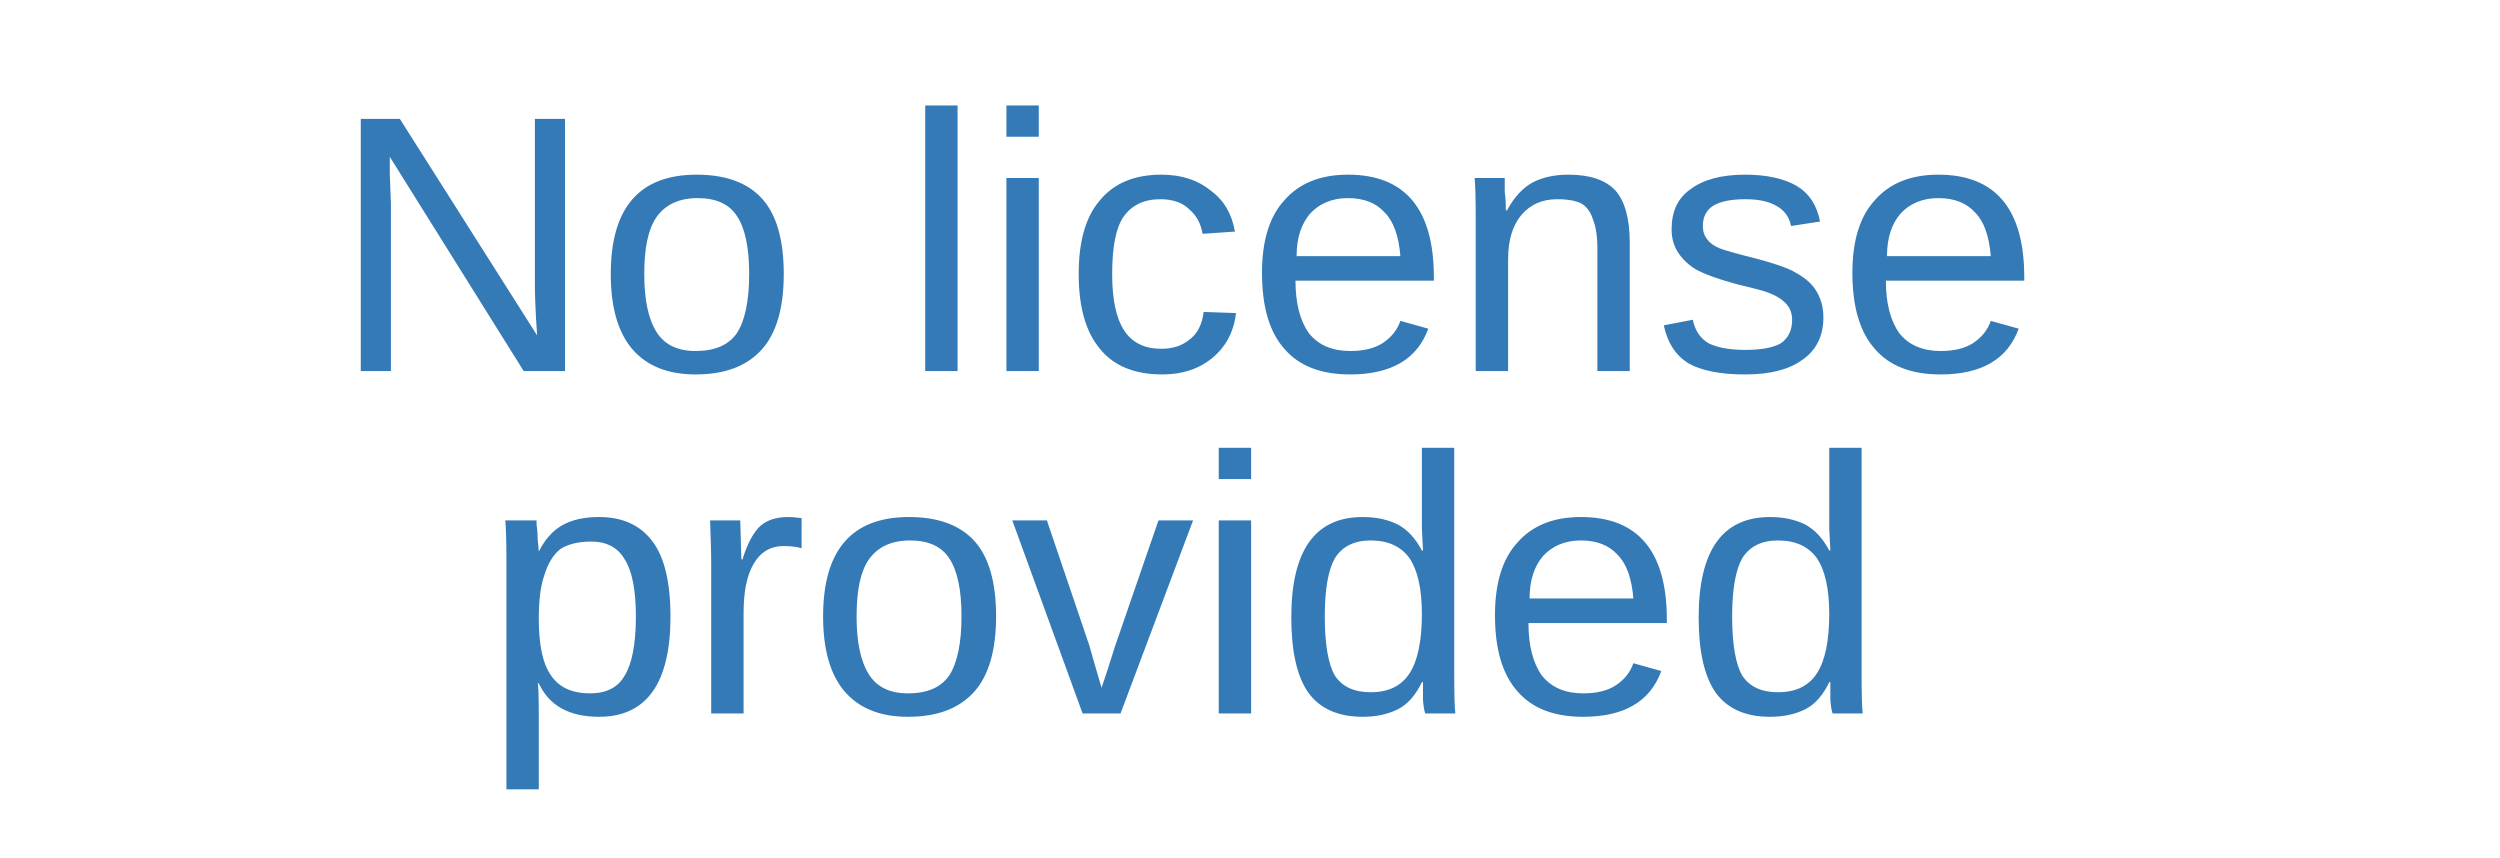
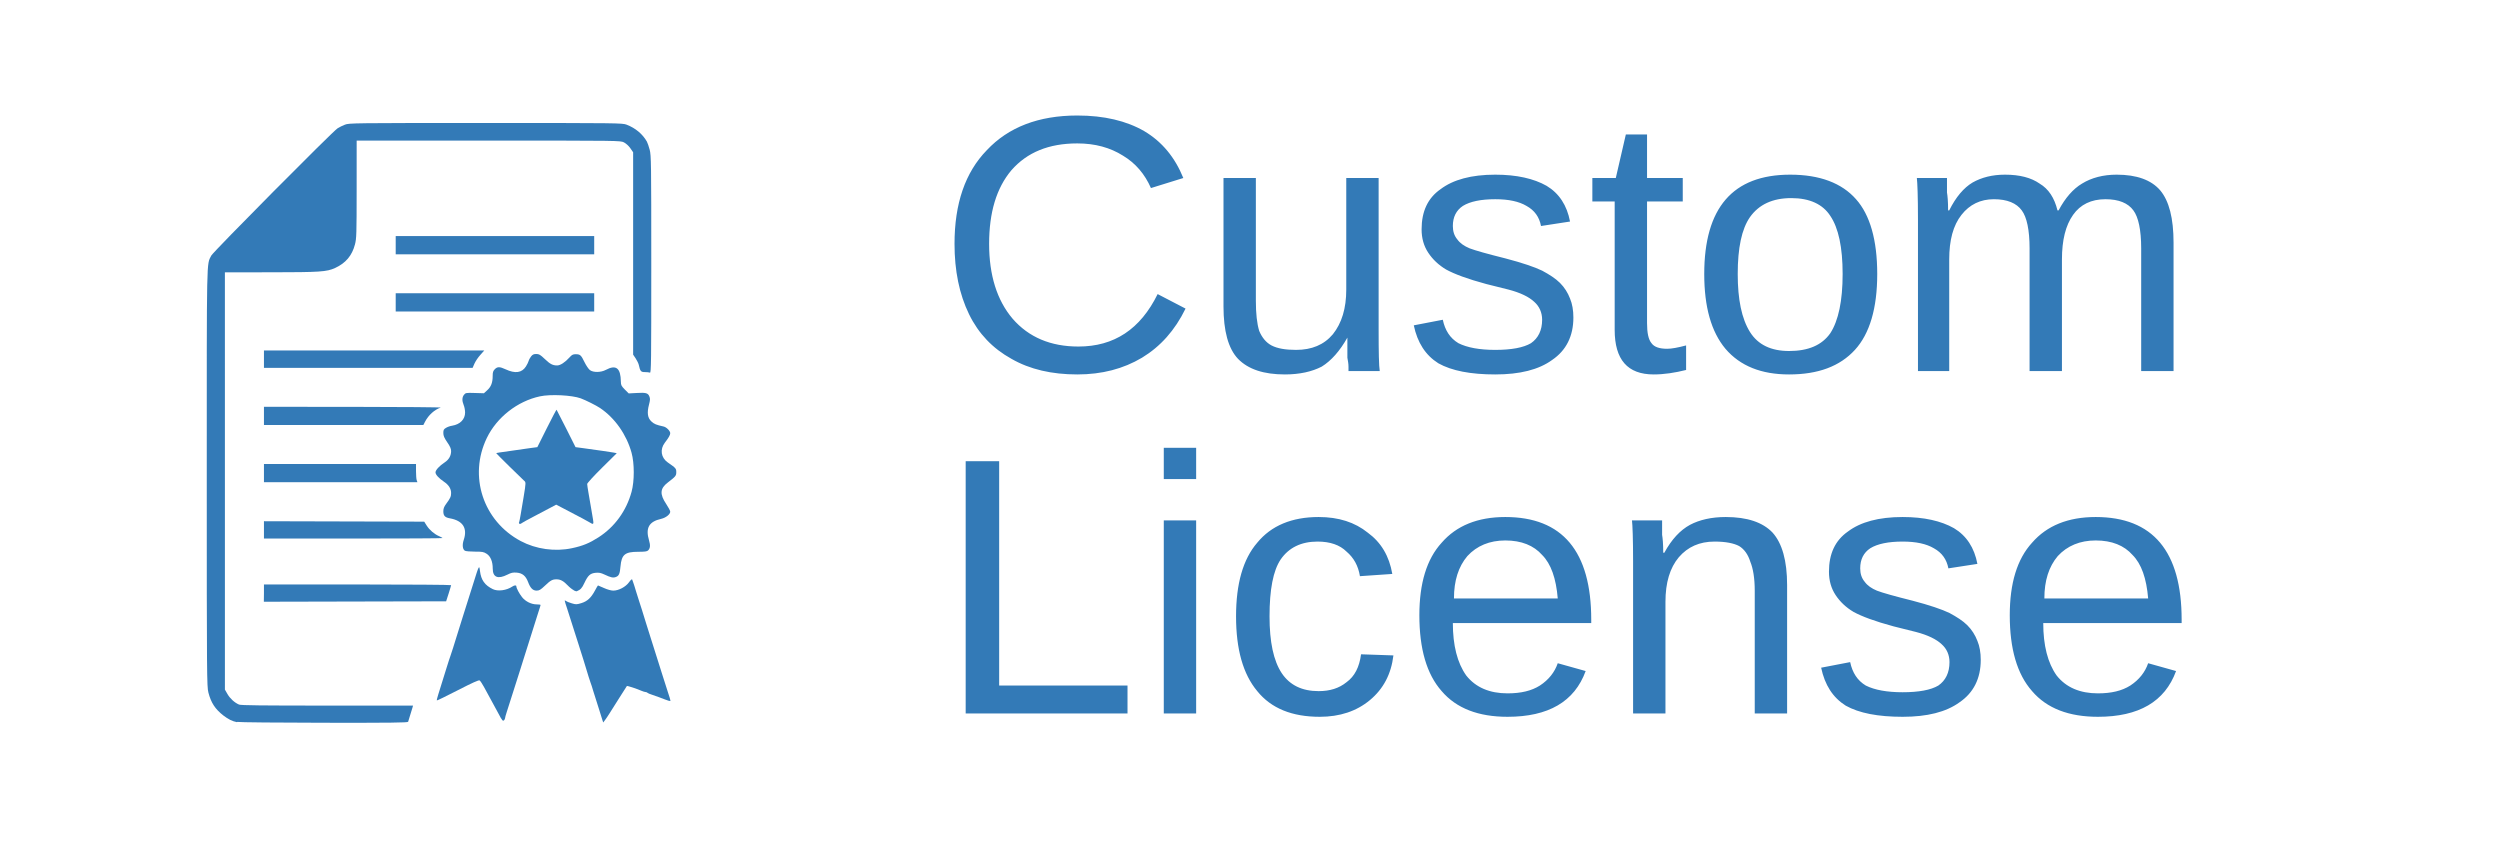
<svg xmlns="http://www.w3.org/2000/svg" width="35mm" height="12mm" viewBox="0 0 35 12" version="1.1" id="svg8">
  <defs id="defs2" />
  <g id="layer1" transform="translate(0,-285)">
    <text xml:space="preserve" style="font-style:normal;font-variant:normal;font-weight:normal;font-stretch:normal;font-size:3.528px;line-height:1.25;font-family:Arial;-inkscape-font-specification:Arial;letter-spacing:0px;word-spacing:0px;fill:#000000;fill-opacity:1;stroke:none;stroke-width:0.265" x="49.704" y="31.661" id="text4498">
      <tspan id="tspan4496" x="49.704" y="34.838" style="font-style:normal;font-variant:normal;font-weight:normal;font-stretch:normal;font-family:Arial;-inkscape-font-specification:Arial;stroke-width:0.265" />
    </text>
-     <text xml:space="preserve" style="font-style:normal;font-variant:normal;font-weight:normal;font-stretch:normal;font-size:5.127px;line-height:1.25;font-family:'Showcard Gothic';-inkscape-font-specification:'Showcard Gothic';letter-spacing:0px;word-spacing:0px;fill:#337ab7;fill-opacity:1;stroke:none;stroke-width:0.385" x="4.629" y="290.195" id="text4502">
-       <tspan x="4.629" y="290.195" style="font-style:normal;font-variant:normal;font-weight:normal;font-stretch:normal;font-family:Arial;-inkscape-font-specification:Arial;fill:#337ab7;fill-opacity:1;stroke-width:0.385" id="tspan5242">No license</tspan>
+     <text xml:space="preserve" style="font-style:normal;font-variant:normal;font-weight:normal;font-stretch:normal;font-size:5.127px;line-height:1.25;font-family:'Showcard Gothic';-inkscape-font-specification:'Showcard Gothic';letter-spacing:0px;word-spacing:0px;fill:#337ab7;fill-opacity:1;stroke:none;stroke-width:0.385" x="13.096" y="290.195" id="text4502">
+       <tspan x="13.096" y="290.195" style="font-style:normal;font-variant:normal;font-weight:normal;font-stretch:normal;font-family:Arial;-inkscape-font-specification:Arial;fill:#337ab7;fill-opacity:1;stroke-width:0.385" id="tspan5242">Custom</tspan>
    </text>
-     <text id="text5315" y="294.989" x="6.746" style="font-style:normal;font-variant:normal;font-weight:normal;font-stretch:normal;font-size:5.127px;line-height:1.25;font-family:'Showcard Gothic';-inkscape-font-specification:'Showcard Gothic';letter-spacing:0px;word-spacing:0px;fill:#337ab7;fill-opacity:1;stroke:none;stroke-width:0.385" xml:space="preserve">
-       <tspan id="tspan5313" style="font-style:normal;font-variant:normal;font-weight:normal;font-stretch:normal;font-family:Arial;-inkscape-font-specification:Arial;fill:#337ab7;fill-opacity:1;stroke-width:0.385" y="294.989" x="6.746">provided</tspan>
+     <g id="g4512" transform="matrix(0.7559708,0,0,0.7559708,1.306428,70.96861)">
+       <path id="path5257" d="m 8.898,294.051 c -0.026,-0.011 -0.077,-0.051 -0.112,-0.088 -0.08,-0.083 -0.134,-0.113 -0.209,-0.113 -0.076,0 -0.11,0.019 -0.219,0.123 -0.075,0.071 -0.101,0.086 -0.149,0.086 -0.069,0 -0.115,-0.046 -0.157,-0.158 -0.043,-0.114 -0.105,-0.166 -0.21,-0.175 -0.071,-0.006 -0.101,6.9e-4 -0.173,0.037 -0.176,0.089 -0.272,0.05 -0.272,-0.112 0,-0.131 -0.041,-0.229 -0.114,-0.275 -0.055,-0.035 -0.08,-0.039 -0.216,-0.039 -0.085,0 -0.168,-0.007 -0.184,-0.016 -0.044,-0.024 -0.054,-0.108 -0.024,-0.198 0.075,-0.22 -0.015,-0.36 -0.257,-0.403 -0.09,-0.016 -0.12,-0.048 -0.12,-0.129 0,-0.051 0.013,-0.085 0.052,-0.138 0.079,-0.107 0.092,-0.137 0.092,-0.202 -7.83e-5,-0.079 -0.044,-0.149 -0.13,-0.207 -0.1,-0.068 -0.159,-0.133 -0.159,-0.175 0,-0.042 0.074,-0.122 0.172,-0.186 0.076,-0.05 0.117,-0.123 0.117,-0.207 0,-0.045 -0.018,-0.087 -0.072,-0.165 -0.056,-0.082 -0.072,-0.12 -0.072,-0.171 0,-0.056 0.007,-0.07 0.049,-0.095 0.027,-0.017 0.078,-0.035 0.114,-0.04 0.148,-0.024 0.241,-0.119 0.24,-0.246 -3.852e-4,-0.042 -0.012,-0.104 -0.026,-0.136 -0.033,-0.08 -0.031,-0.145 0.006,-0.191 0.029,-0.036 0.039,-0.038 0.2,-0.033 l 0.169,0.005 0.062,-0.057 c 0.071,-0.064 0.1,-0.141 0.1,-0.265 0,-0.067 0.008,-0.091 0.039,-0.123 0.05,-0.05 0.091,-0.049 0.201,0.002 0.177,0.083 0.301,0.065 0.376,-0.054 0.022,-0.035 0.045,-0.081 0.05,-0.102 0.005,-0.021 0.026,-0.059 0.045,-0.083 0.028,-0.035 0.049,-0.045 0.096,-0.045 0.052,0 0.074,0.013 0.155,0.09 0.101,0.097 0.149,0.122 0.232,0.122 0.059,0 0.147,-0.058 0.23,-0.15 0.043,-0.048 0.064,-0.058 0.112,-0.058 0.084,3.5e-4 0.101,0.015 0.164,0.146 0.031,0.064 0.077,0.131 0.102,0.149 0.063,0.046 0.203,0.044 0.294,-0.005 0.19,-0.102 0.275,-0.034 0.278,0.221 6.42e-4,0.061 0.01,0.079 0.073,0.143 l 0.072,0.072 0.148,-0.008 c 0.172,-0.01 0.209,1.8e-4 0.235,0.065 0.016,0.039 0.015,0.066 -0.007,0.15 -0.04,0.153 -0.026,0.248 0.045,0.313 0.052,0.048 0.087,0.062 0.225,0.093 0.054,0.012 0.123,0.082 0.123,0.124 0,0.033 -0.029,0.084 -0.1,0.176 -0.094,0.123 -0.072,0.277 0.054,0.365 0.15,0.104 0.158,0.113 0.158,0.179 0,0.068 -0.011,0.081 -0.157,0.193 -0.145,0.111 -0.152,0.215 -0.029,0.399 0.041,0.061 0.074,0.124 0.074,0.141 0,0.049 -0.081,0.113 -0.168,0.133 -0.227,0.051 -0.293,0.169 -0.224,0.401 0.027,0.091 0.022,0.144 -0.018,0.184 -0.02,0.019 -0.061,0.025 -0.186,0.025 -0.243,0 -0.305,0.052 -0.325,0.27 -0.012,0.138 -0.028,0.175 -0.086,0.197 -0.05,0.019 -0.093,0.01 -0.209,-0.045 -0.068,-0.032 -0.103,-0.039 -0.166,-0.033 -0.1,0.01 -0.141,0.047 -0.208,0.189 -0.045,0.097 -0.071,0.124 -0.143,0.154 -0.004,0.002 -0.03,-0.006 -0.056,-0.018 z m -0.032,-0.778 c 0.198,-0.042 0.322,-0.093 0.49,-0.201 0.299,-0.192 0.516,-0.49 0.612,-0.843 0.054,-0.196 0.054,-0.527 1.29e-4,-0.722 -0.093,-0.338 -0.308,-0.644 -0.584,-0.83 -0.072,-0.048 -0.266,-0.145 -0.358,-0.179 -0.164,-0.059 -0.56,-0.079 -0.754,-0.037 -0.417,0.089 -0.8,0.389 -0.984,0.77 -0.343,0.707 -0.07,1.539 0.627,1.91 0.283,0.151 0.634,0.2 0.951,0.132 z" style="opacity:1;fill:#337ab7;fill-opacity:1;stroke:none;stroke-width:0.061;stroke-miterlimit:4;stroke-dasharray:none;stroke-opacity:1" />
+       <path id="path5259" d="m 7.553,296.429 c -0.015,-0.029 -0.051,-0.095 -0.08,-0.148 -0.029,-0.053 -0.083,-0.15 -0.118,-0.217 -0.036,-0.066 -0.09,-0.167 -0.122,-0.224 -0.031,-0.057 -0.067,-0.11 -0.079,-0.118 -0.016,-0.01 -0.134,0.043 -0.404,0.182 -0.21,0.108 -0.385,0.193 -0.388,0.189 -0.004,-0.004 0.008,-0.053 0.026,-0.11 0.038,-0.121 0.071,-0.226 0.152,-0.488 0.033,-0.106 0.065,-0.207 0.073,-0.225 0.007,-0.018 0.03,-0.086 0.05,-0.152 0.02,-0.066 0.056,-0.182 0.08,-0.257 0.024,-0.075 0.07,-0.223 0.103,-0.329 0.033,-0.106 0.069,-0.221 0.081,-0.257 0.012,-0.035 0.058,-0.183 0.104,-0.329 0.115,-0.368 0.115,-0.368 0.13,-0.248 0.02,0.165 0.089,0.262 0.238,0.334 0.093,0.045 0.254,0.024 0.362,-0.049 0.039,-0.026 0.073,-0.027 0.073,-0.004 0,0.034 0.054,0.135 0.106,0.201 0.064,0.081 0.173,0.134 0.271,0.134 0.04,0 0.072,0.005 0.072,0.011 0,0.006 -0.017,0.062 -0.038,0.124 -0.021,0.062 -0.054,0.168 -0.074,0.234 -0.02,0.066 -0.056,0.182 -0.081,0.257 -0.025,0.075 -0.072,0.223 -0.104,0.329 -0.032,0.106 -0.075,0.243 -0.096,0.305 -0.02,0.062 -0.074,0.232 -0.12,0.377 -0.046,0.146 -0.097,0.306 -0.114,0.357 -0.017,0.051 -0.031,0.102 -0.031,0.114 0,0.012 -0.01,0.03 -0.021,0.04 -0.016,0.014 -0.027,0.006 -0.048,-0.034 z" style="opacity:1;fill:#337ab7;fill-opacity:1;stroke:none;stroke-width:0.061;stroke-miterlimit:4;stroke-dasharray:none;stroke-opacity:1" />
+       <path id="path5261" d="m 9.425,296.447 c -0.01,-0.029 -0.034,-0.107 -0.054,-0.173 -0.02,-0.066 -0.045,-0.146 -0.056,-0.177 -0.011,-0.031 -0.036,-0.11 -0.056,-0.177 -0.019,-0.066 -0.041,-0.135 -0.049,-0.152 -0.007,-0.018 -0.024,-0.068 -0.037,-0.112 -0.047,-0.159 -0.143,-0.468 -0.187,-0.602 -0.025,-0.075 -0.072,-0.223 -0.105,-0.329 -0.033,-0.106 -0.081,-0.255 -0.106,-0.332 -0.053,-0.159 -0.054,-0.168 -0.024,-0.143 0.012,0.01 0.06,0.03 0.108,0.044 0.079,0.024 0.092,0.023 0.178,-0.003 0.111,-0.034 0.181,-0.098 0.253,-0.233 0.028,-0.052 0.053,-0.095 0.056,-0.095 0.003,0 0.053,0.022 0.111,0.048 0.062,0.028 0.133,0.048 0.172,0.048 0.1,0 0.23,-0.069 0.292,-0.155 0.029,-0.041 0.054,-0.063 0.058,-0.051 0.003,0.012 0.012,0.036 0.019,0.053 0.007,0.018 0.033,0.097 0.056,0.177 0.024,0.08 0.049,0.159 0.056,0.177 0.007,0.018 0.029,0.086 0.049,0.152 0.02,0.066 0.052,0.171 0.072,0.233 0.02,0.062 0.063,0.199 0.096,0.305 0.033,0.106 0.08,0.254 0.104,0.329 0.024,0.075 0.071,0.223 0.104,0.329 0.033,0.106 0.081,0.255 0.106,0.332 0.026,0.076 0.047,0.147 0.047,0.156 0,0.017 -0.025,0.009 -0.209,-0.062 -0.049,-0.019 -0.114,-0.042 -0.144,-0.051 -0.031,-0.009 -0.063,-0.023 -0.071,-0.031 -0.008,-0.008 -0.025,-0.015 -0.038,-0.015 -0.012,0 -0.045,-0.01 -0.073,-0.022 -0.087,-0.039 -0.265,-0.097 -0.272,-0.089 -0.004,0.004 -0.067,0.104 -0.141,0.221 -0.074,0.117 -0.156,0.248 -0.183,0.29 -0.026,0.042 -0.063,0.096 -0.081,0.12 l -0.033,0.044 z" style="opacity:1;fill:#337ab7;fill-opacity:1;stroke:none;stroke-width:0.061;stroke-miterlimit:4;stroke-dasharray:none;stroke-opacity:1" />
+       <path id="path5263" d="m 7.886,292.792 c 0.01,-0.03 0.036,-0.181 0.083,-0.467 0.045,-0.277 0.045,-0.271 0.003,-0.307 -0.048,-0.042 -0.511,-0.498 -0.511,-0.504 0,-0.002 0.027,-0.008 0.06,-0.013 0.033,-0.005 0.143,-0.02 0.245,-0.035 0.102,-0.015 0.246,-0.035 0.321,-0.046 l 0.136,-0.018 0.175,-0.35 c 0.096,-0.192 0.178,-0.347 0.181,-0.343 0.004,0.004 0.084,0.161 0.179,0.35 l 0.172,0.343 0.136,0.018 c 0.27,0.037 0.507,0.071 0.567,0.082 l 0.061,0.012 -0.274,0.271 c -0.151,0.149 -0.274,0.284 -0.274,0.299 0,0.015 0.011,0.092 0.025,0.17 0.014,0.078 0.035,0.204 0.048,0.279 0.013,0.075 0.029,0.171 0.036,0.213 0.015,0.082 0.003,0.094 -0.054,0.055 -0.028,-0.019 -0.159,-0.089 -0.531,-0.283 l -0.098,-0.051 -0.103,0.055 c -0.057,0.03 -0.197,0.104 -0.311,0.164 -0.115,0.06 -0.216,0.115 -0.224,0.123 -0.028,0.026 -0.06,0.015 -0.05,-0.016 z" style="opacity:1;fill:#337ab7;fill-opacity:1;stroke:none;stroke-width:0.061;stroke-miterlimit:4;stroke-dasharray:none;stroke-opacity:1" />
+       <path id="path5265" d="m 2.663,296.496 c -0.089,-0.017 -0.163,-0.054 -0.254,-0.124 -0.153,-0.119 -0.229,-0.236 -0.278,-0.426 -0.028,-0.11 -0.03,-0.271 -0.03,-3.969 -2.953e-4,-4.189 -0.005,-3.944 0.083,-4.122 0.036,-0.071 2.245,-2.297 2.34,-2.358 0.031,-0.02 0.092,-0.05 0.136,-0.067 0.078,-0.03 0.143,-0.031 2.608,-0.031 2.458,0 2.53,9e-4 2.608,0.031 0.164,0.063 0.297,0.174 0.376,0.314 0.012,0.022 0.036,0.091 0.052,0.152 0.027,0.106 0.029,0.231 0.029,2.124 2.57e-4,1.828 -0.002,2.011 -0.025,2.002 -0.014,-0.005 -0.056,-0.01 -0.094,-0.01 -0.074,0 -0.086,-0.015 -0.113,-0.136 -0.006,-0.026 -0.032,-0.079 -0.057,-0.117 l -0.047,-0.07 v -1.874 -1.874 l -0.052,-0.075 c -0.03,-0.044 -0.08,-0.088 -0.118,-0.108 -0.066,-0.033 -0.075,-0.033 -2.508,-0.033 H 4.877 l -2.568e-4,0.903 c -2.568e-4,0.832 -0.003,0.912 -0.031,1.019 -0.054,0.208 -0.172,0.348 -0.37,0.438 -0.154,0.07 -0.276,0.078 -1.184,0.079 l -0.855,2.9e-4 1.541e-4,3.864 1.541e-4,3.864 0.047,0.082 c 0.048,0.083 0.132,0.16 0.214,0.195 0.034,0.015 0.429,0.019 1.634,0.019 h 1.589 l -0.01,0.036 c -0.006,0.02 -0.025,0.083 -0.043,0.14 -0.018,0.057 -0.035,0.113 -0.038,0.124 -0.005,0.016 -0.327,0.02 -1.551,0.018 -0.85,-9.6e-4 -1.578,-0.008 -1.618,-0.016 z" style="opacity:1;fill:#337ab7;fill-opacity:1;stroke:none;stroke-width:0.061;stroke-miterlimit:4;stroke-dasharray:none;stroke-opacity:1" />
+       <path id="path5267" d="m 5.6,287.662 v -0.169 h 1.838 1.838 v 0.169 0.169 H 7.437 5.6 Z" style="opacity:1;fill:#337ab7;fill-opacity:1;stroke:none;stroke-width:0.061;stroke-miterlimit:4;stroke-dasharray:none;stroke-opacity:1" />
+       <path id="path5269" d="m 5.6,288.721 v -0.169 h 1.838 1.838 v 0.169 0.169 H 7.437 5.6 Z" style="opacity:1;fill:#337ab7;fill-opacity:1;stroke:none;stroke-width:0.061;stroke-miterlimit:4;stroke-dasharray:none;stroke-opacity:1" />
+       <path id="path5271" d="m 3.16,289.773 v -0.161 h 2.04 2.04 l -0.074,0.083 c -0.041,0.045 -0.089,0.118 -0.108,0.161 l -0.034,0.078 H 5.092 3.16 Z" style="opacity:1;fill:#337ab7;fill-opacity:1;stroke:none;stroke-width:0.061;stroke-miterlimit:4;stroke-dasharray:none;stroke-opacity:1" />
+       <path id="path5273" d="m 3.16,290.824 v -0.169 l 1.657,0.001 c 0.911,7.6e-4 1.639,0.007 1.616,0.014 -0.11,0.034 -0.227,0.139 -0.289,0.26 l -0.032,0.062 H 4.636 3.16 Z" style="opacity:1;fill:#337ab7;fill-opacity:1;stroke:none;stroke-width:0.061;stroke-miterlimit:4;stroke-dasharray:none;stroke-opacity:1" />
+       <path id="path5275" d="m 3.16,291.883 v -0.169 l 1.408,-1e-5 1.408,-10e-6 v 0.132 c 0,0.073 0.006,0.149 0.013,0.169 l 0.013,0.036 H 4.582 3.16 Z" style="opacity:1;fill:#337ab7;fill-opacity:1;stroke:none;stroke-width:0.061;stroke-miterlimit:4;stroke-dasharray:none;stroke-opacity:1" />
+       <path id="path5277" d="m 3.16,292.935 v -0.161 l 1.484,0.004 1.484,0.004 0.046,0.073 c 0.053,0.083 0.144,0.16 0.232,0.197 0.033,0.014 0.06,0.029 0.06,0.034 0,0.005 -0.744,0.009 -1.653,0.009 H 3.16 Z" style="opacity:1;fill:#337ab7;fill-opacity:1;stroke:none;stroke-width:0.061;stroke-miterlimit:4;stroke-dasharray:none;stroke-opacity:1" />
+       <path id="path5279" d="m 3.16,294.106 v -0.161 h 1.733 c 0.953,0 1.733,0.006 1.733,0.013 0,0.007 -0.021,0.078 -0.046,0.156 l -0.046,0.143 -1.688,0.004 -1.688,0.004 z" style="opacity:1;fill:#337ab7;fill-opacity:1;stroke:none;stroke-width:0.061;stroke-miterlimit:4;stroke-dasharray:none;stroke-opacity:1" />
+     </g>
+     <text id="text5315" y="294.989" x="13.096" style="font-style:normal;font-variant:normal;font-weight:normal;font-stretch:normal;font-size:5.127px;line-height:1.25;font-family:'Showcard Gothic';-inkscape-font-specification:'Showcard Gothic';letter-spacing:0px;word-spacing:0px;fill:#337ab7;fill-opacity:1;stroke:none;stroke-width:0.385" xml:space="preserve">
+       <tspan id="tspan5313" style="font-style:normal;font-variant:normal;font-weight:normal;font-stretch:normal;font-family:Arial;-inkscape-font-specification:Arial;fill:#337ab7;fill-opacity:1;stroke-width:0.385" y="294.989" x="13.096">License</tspan>
    </text>
  </g>
</svg>
